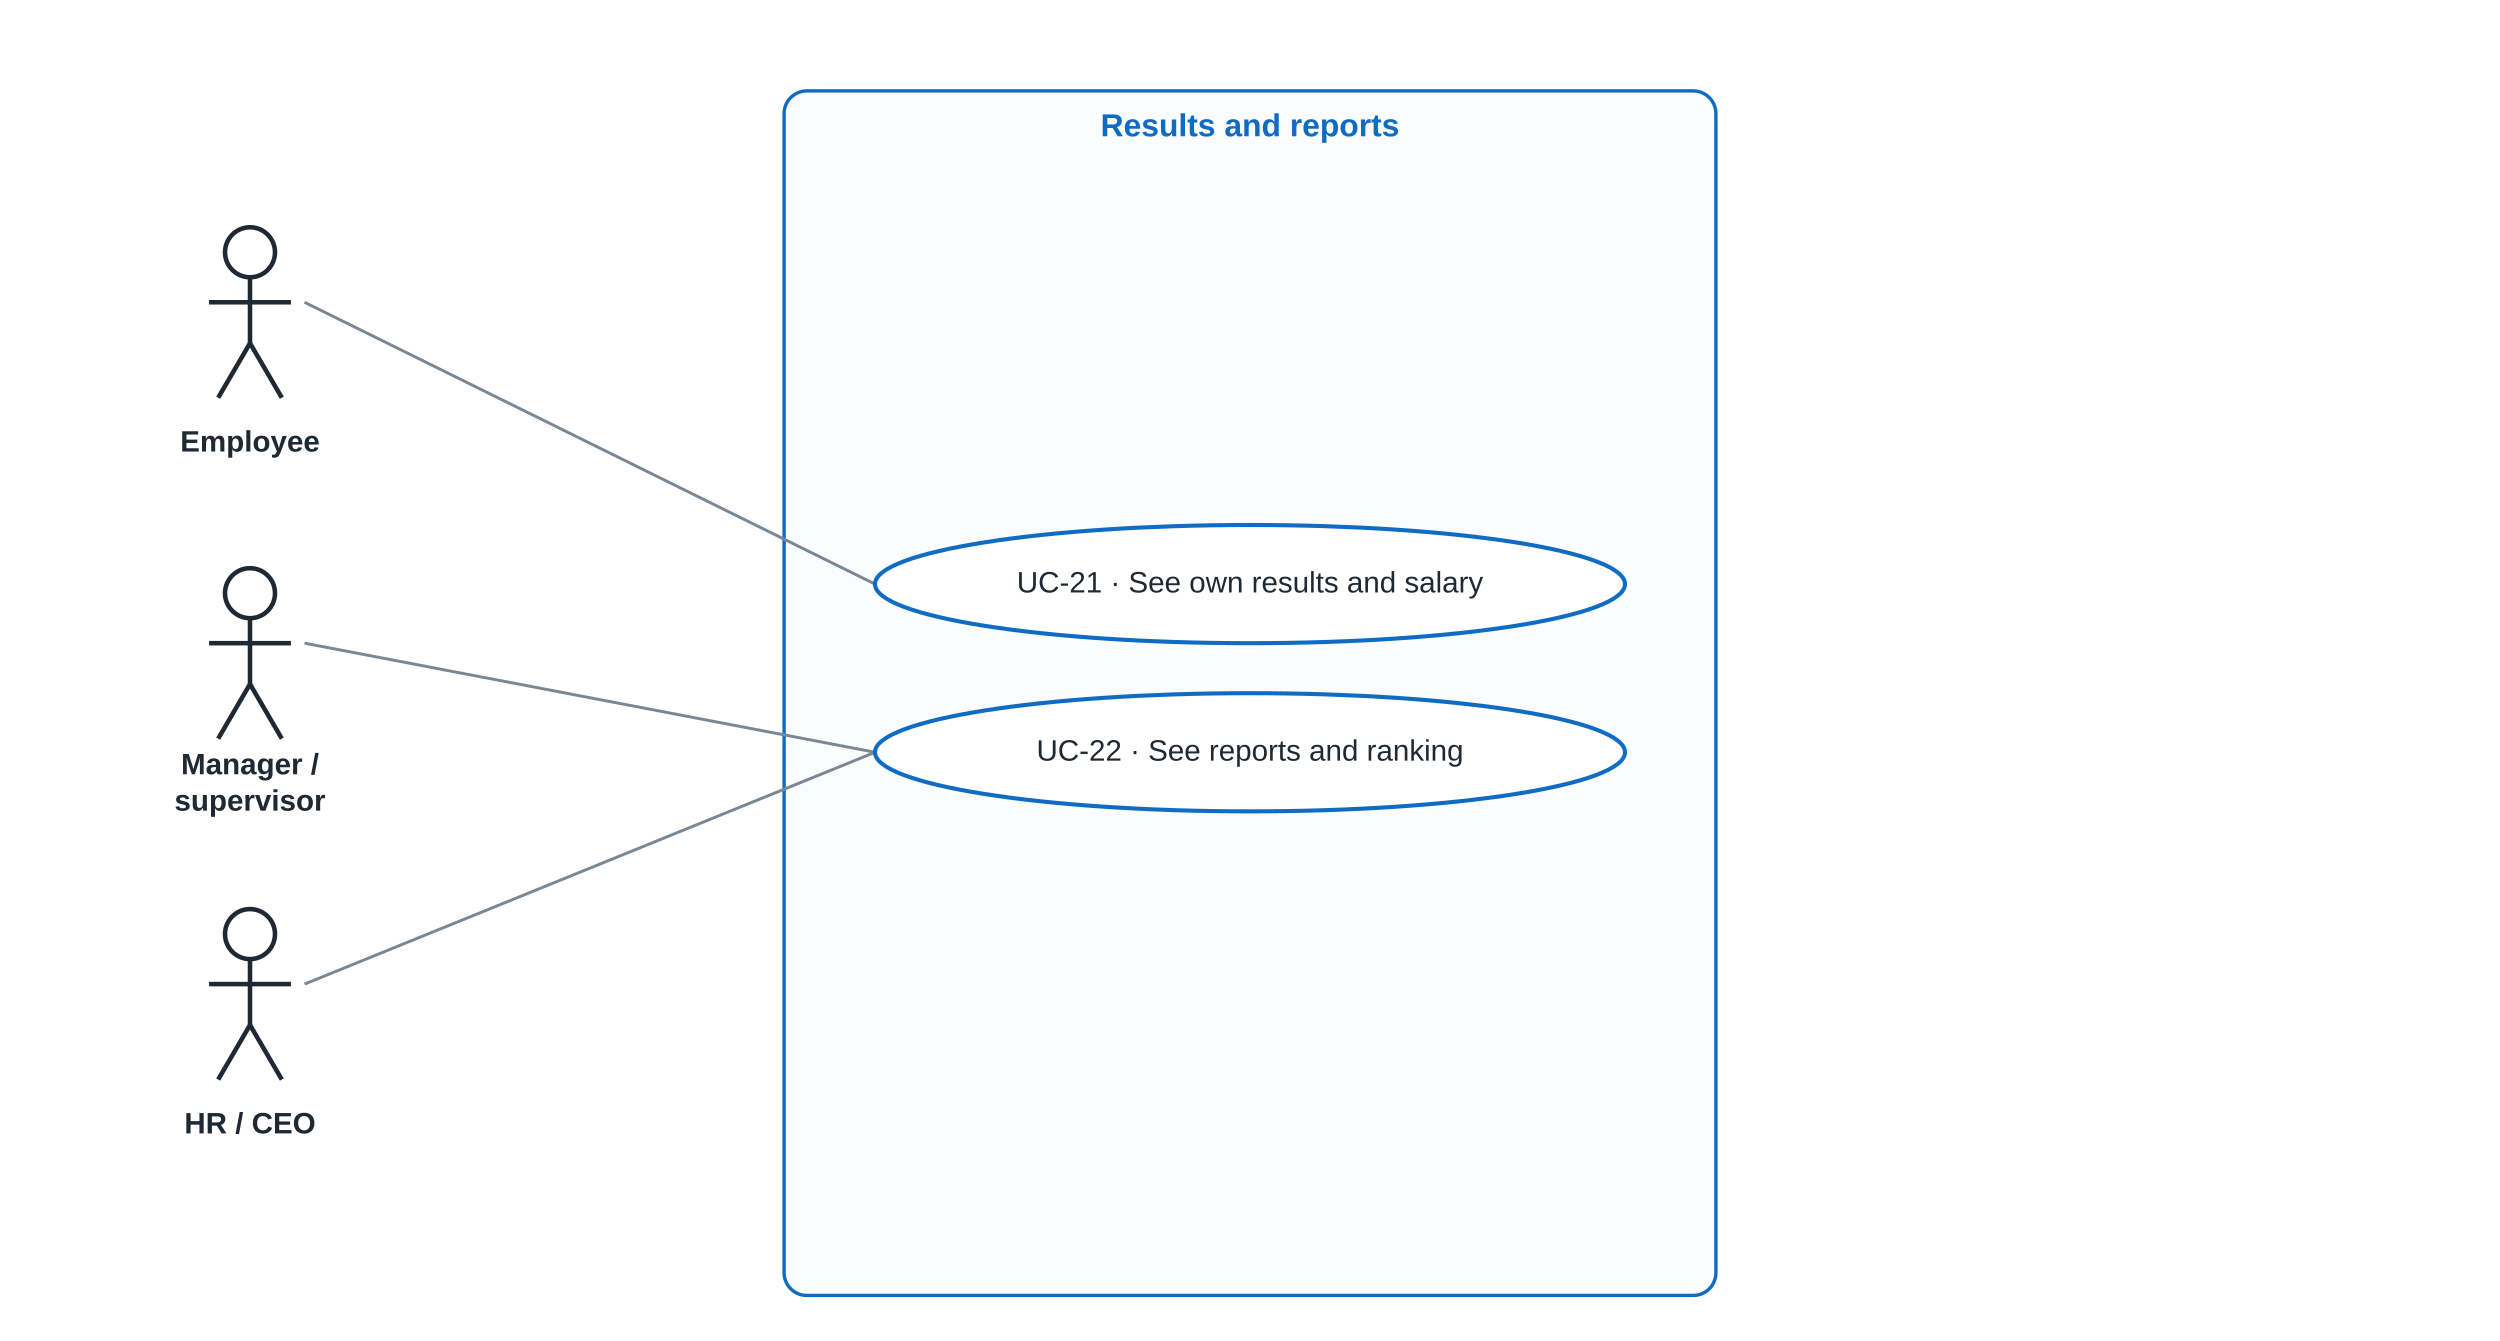
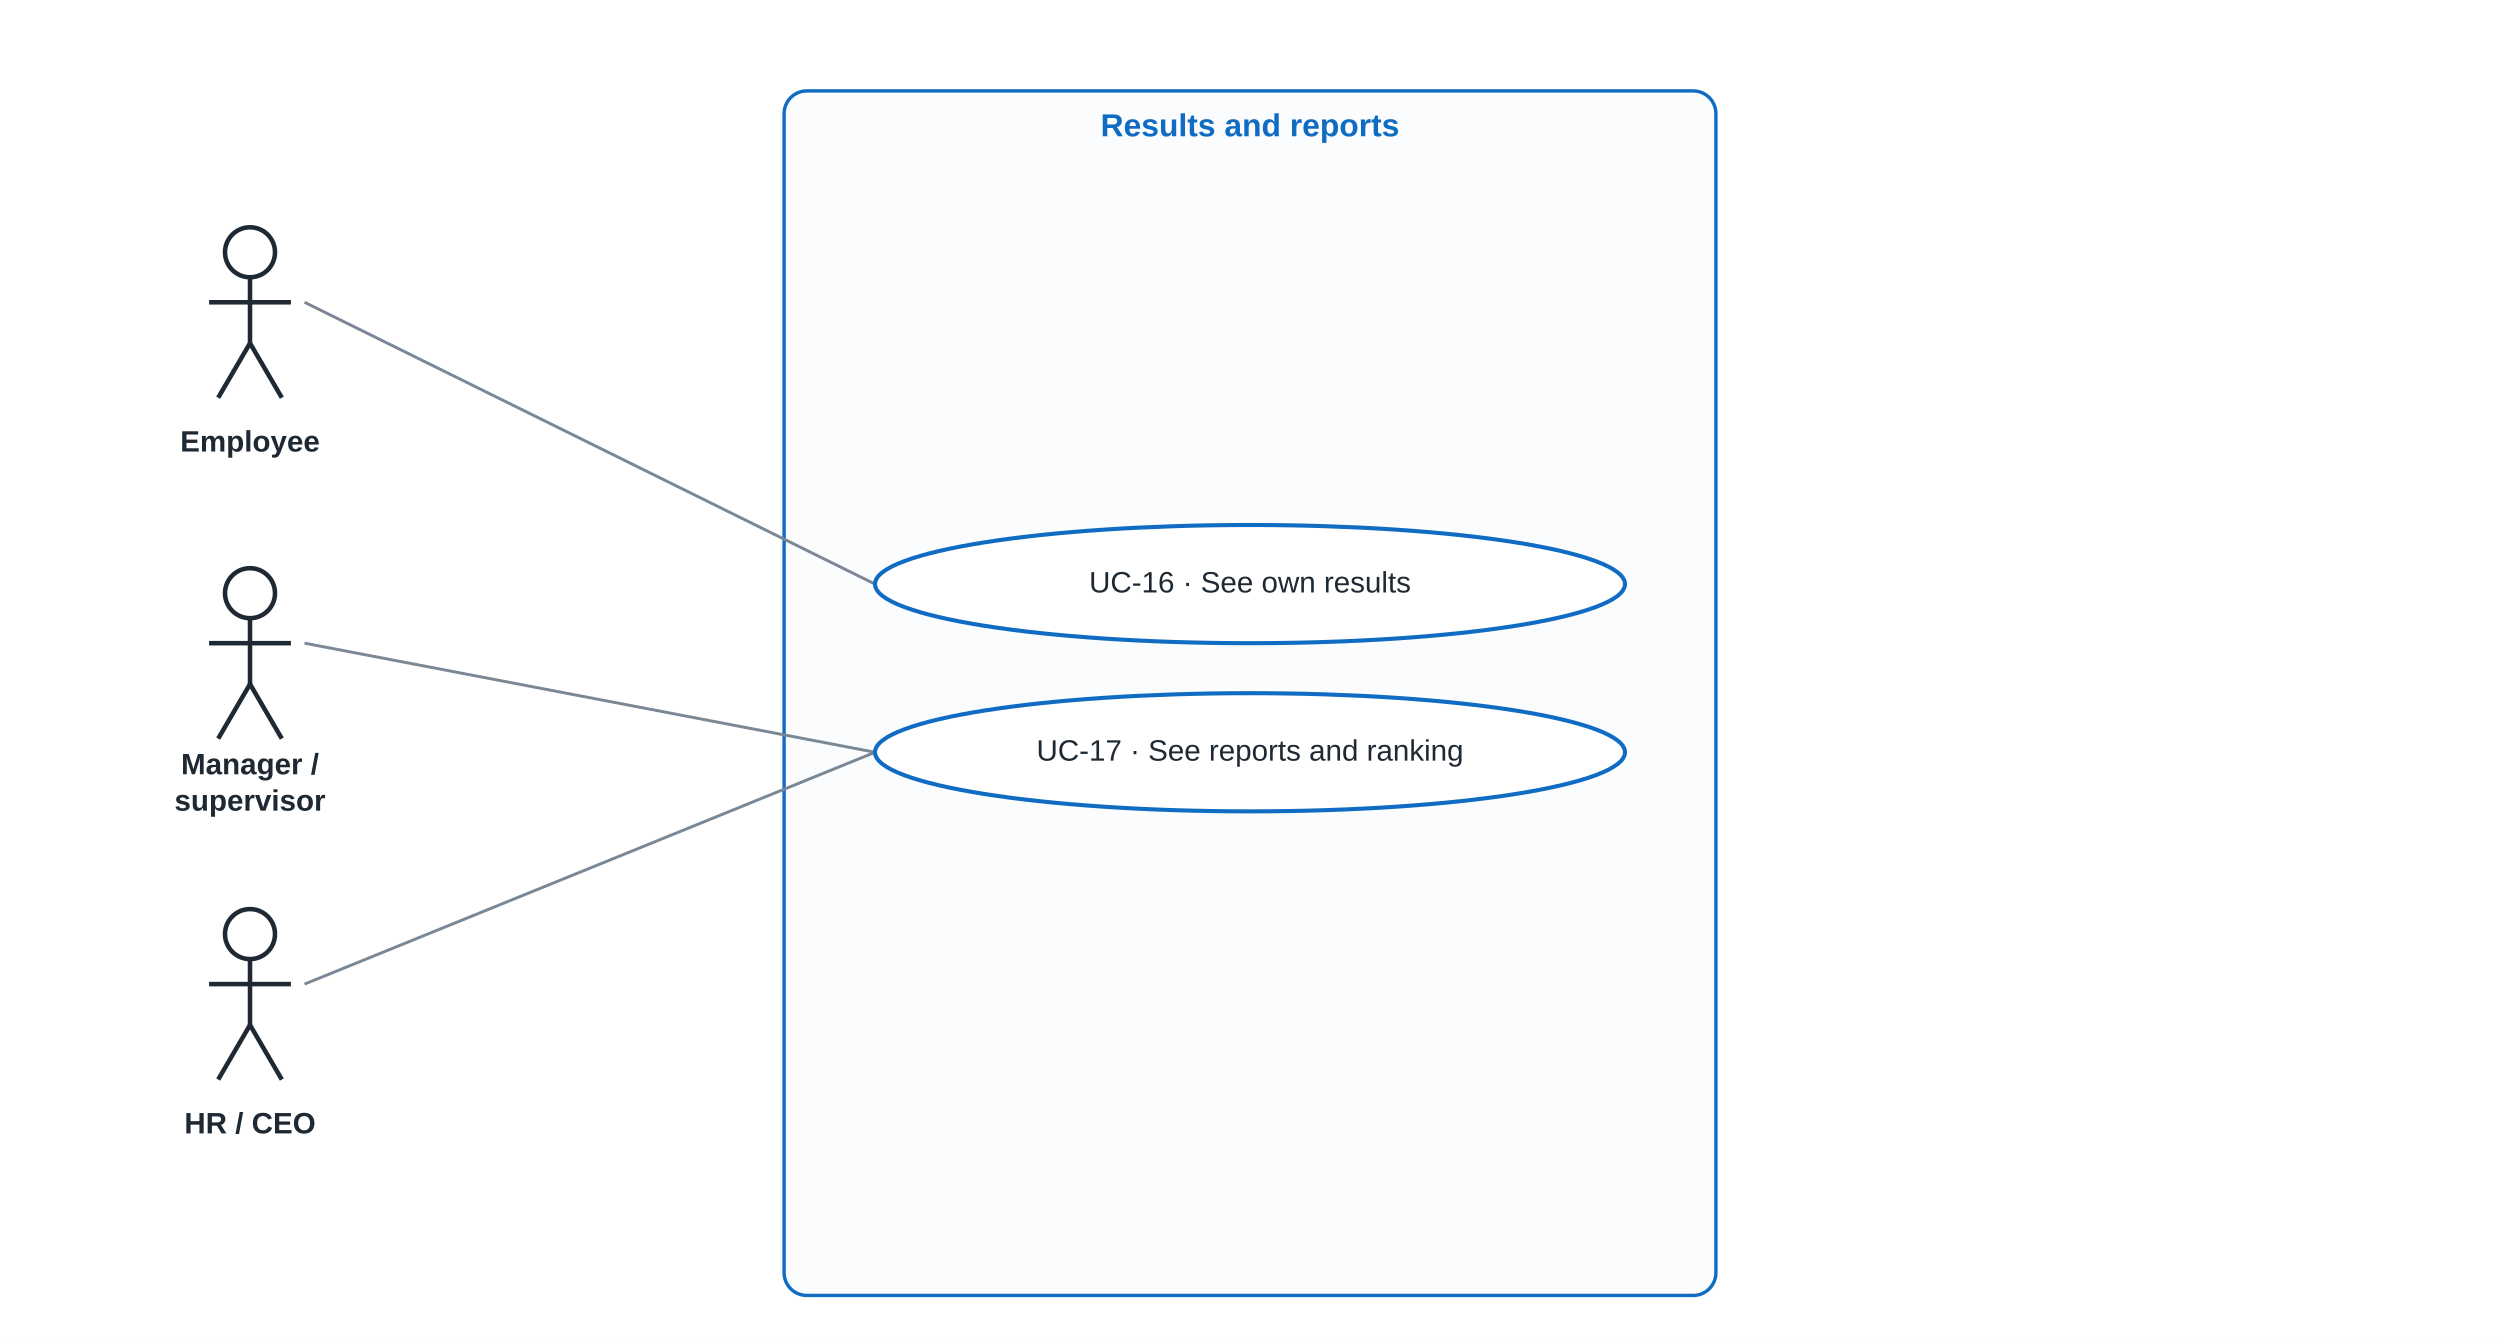
<svg xmlns="http://www.w3.org/2000/svg" viewBox="0 0 1100 590" font-family="Vazirmatn, Arial, sans-serif">
  <rect width="1100" height="590" fill="#fff" />
  <rect x="345.0" y="40" width="410" height="530" rx="10" fill="#fafcfe" stroke="#0f6cc2" stroke-width="1.5" />
  <text x="550.0" y="56.0" font-size="14" font-weight="700" fill="#0f6cc2" text-anchor="middle" dominant-baseline="middle">Results and reports</text>
  <line x1="134" y1="133.0" x2="385.0" y2="257.0" stroke="#7a8794" stroke-width="1.3" />
  <line x1="134" y1="283.0" x2="385.0" y2="331.0" stroke="#7a8794" stroke-width="1.3" />
  <line x1="134" y1="433.0" x2="385.0" y2="331.0" stroke="#7a8794" stroke-width="1.3" />
  <ellipse cx="550.0" cy="257.0" rx="165.0" ry="26.0" fill="#fff" stroke="#0f6cc2" stroke-width="1.8" />
-   <text x="550.0" y="257.0" font-size="13" font-weight="400" fill="#1f2933" text-anchor="middle" dominant-baseline="middle">UC-21 · See own results and salary</text>
+   <text x="550.0" y="257.0" font-size="13" font-weight="400" fill="#1f2933" text-anchor="middle" dominant-baseline="middle">UC-16 · See own results</text>
  <ellipse cx="550.0" cy="331.0" rx="165.0" ry="26.0" fill="#fff" stroke="#0f6cc2" stroke-width="1.8" />
-   <text x="550.0" y="331.0" font-size="13" font-weight="400" fill="#1f2933" text-anchor="middle" dominant-baseline="middle">UC-22 · See reports and ranking</text>
+   <text x="550.0" y="331.0" font-size="13" font-weight="400" fill="#1f2933" text-anchor="middle" dominant-baseline="middle">UC-17 · See reports and ranking</text>
  <g stroke="#1f2933" stroke-width="2" fill="none">
    <circle cx="110" cy="111.0" r="11" />
    <line x1="110" y1="122.0" x2="110" y2="151.0" />
    <line x1="92" y1="133.0" x2="128" y2="133.0" />
    <line x1="110" y1="151.0" x2="96" y2="175.0" />
    <line x1="110" y1="151.0" x2="124" y2="175.0" />
  </g>
  <text x="110" y="195.0" font-size="13" font-weight="600" fill="#1f2933" text-anchor="middle" dominant-baseline="middle">Employee</text>
  <g stroke="#1f2933" stroke-width="2" fill="none">
    <circle cx="110" cy="261.0" r="11" />
    <line x1="110" y1="272.0" x2="110" y2="301.0" />
    <line x1="92" y1="283.0" x2="128" y2="283.0" />
    <line x1="110" y1="301.0" x2="96" y2="325.0" />
    <line x1="110" y1="301.0" x2="124" y2="325.0" />
  </g>
  <text x="110" y="337.0" font-size="13" font-weight="600" fill="#1f2933" text-anchor="middle" dominant-baseline="middle">Manager /</text>
  <text x="110" y="353.0" font-size="13" font-weight="600" fill="#1f2933" text-anchor="middle" dominant-baseline="middle">supervisor</text>
  <g stroke="#1f2933" stroke-width="2" fill="none">
    <circle cx="110" cy="411.0" r="11" />
    <line x1="110" y1="422.0" x2="110" y2="451.0" />
    <line x1="92" y1="433.0" x2="128" y2="433.0" />
    <line x1="110" y1="451.0" x2="96" y2="475.0" />
    <line x1="110" y1="451.0" x2="124" y2="475.0" />
  </g>
  <text x="110" y="495.0" font-size="13" font-weight="600" fill="#1f2933" text-anchor="middle" dominant-baseline="middle">HR / CEO</text>
</svg>
